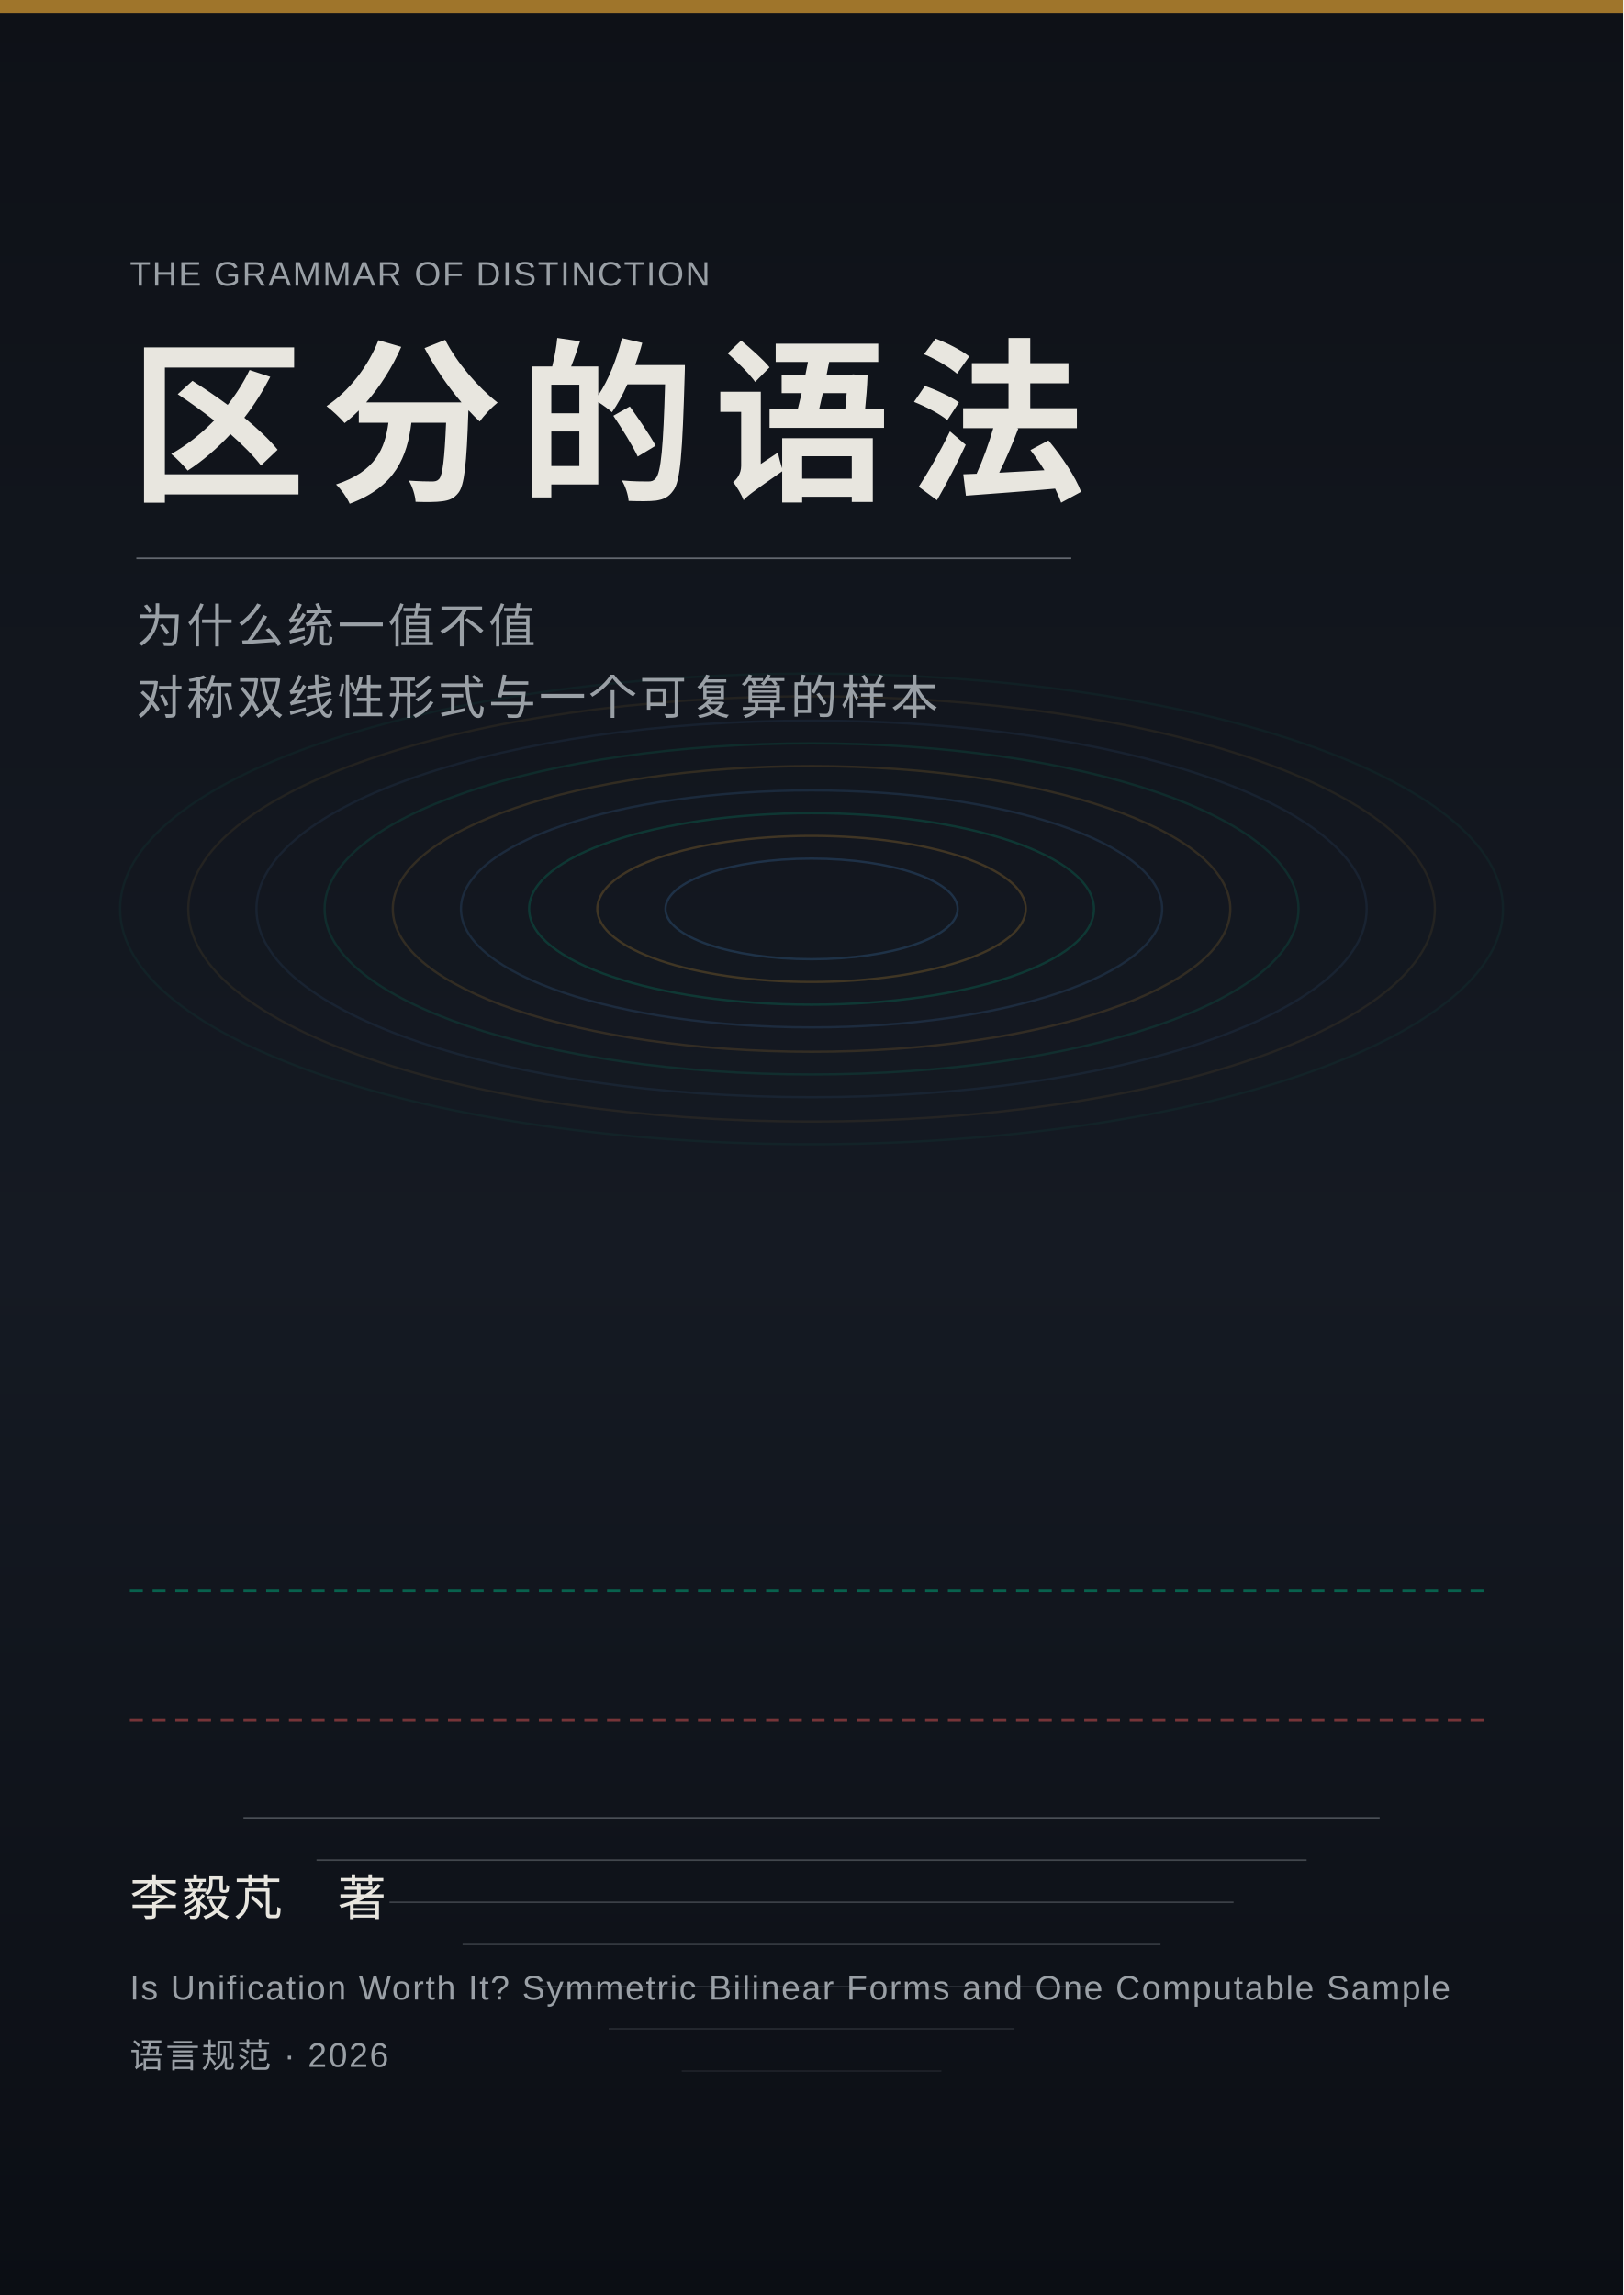
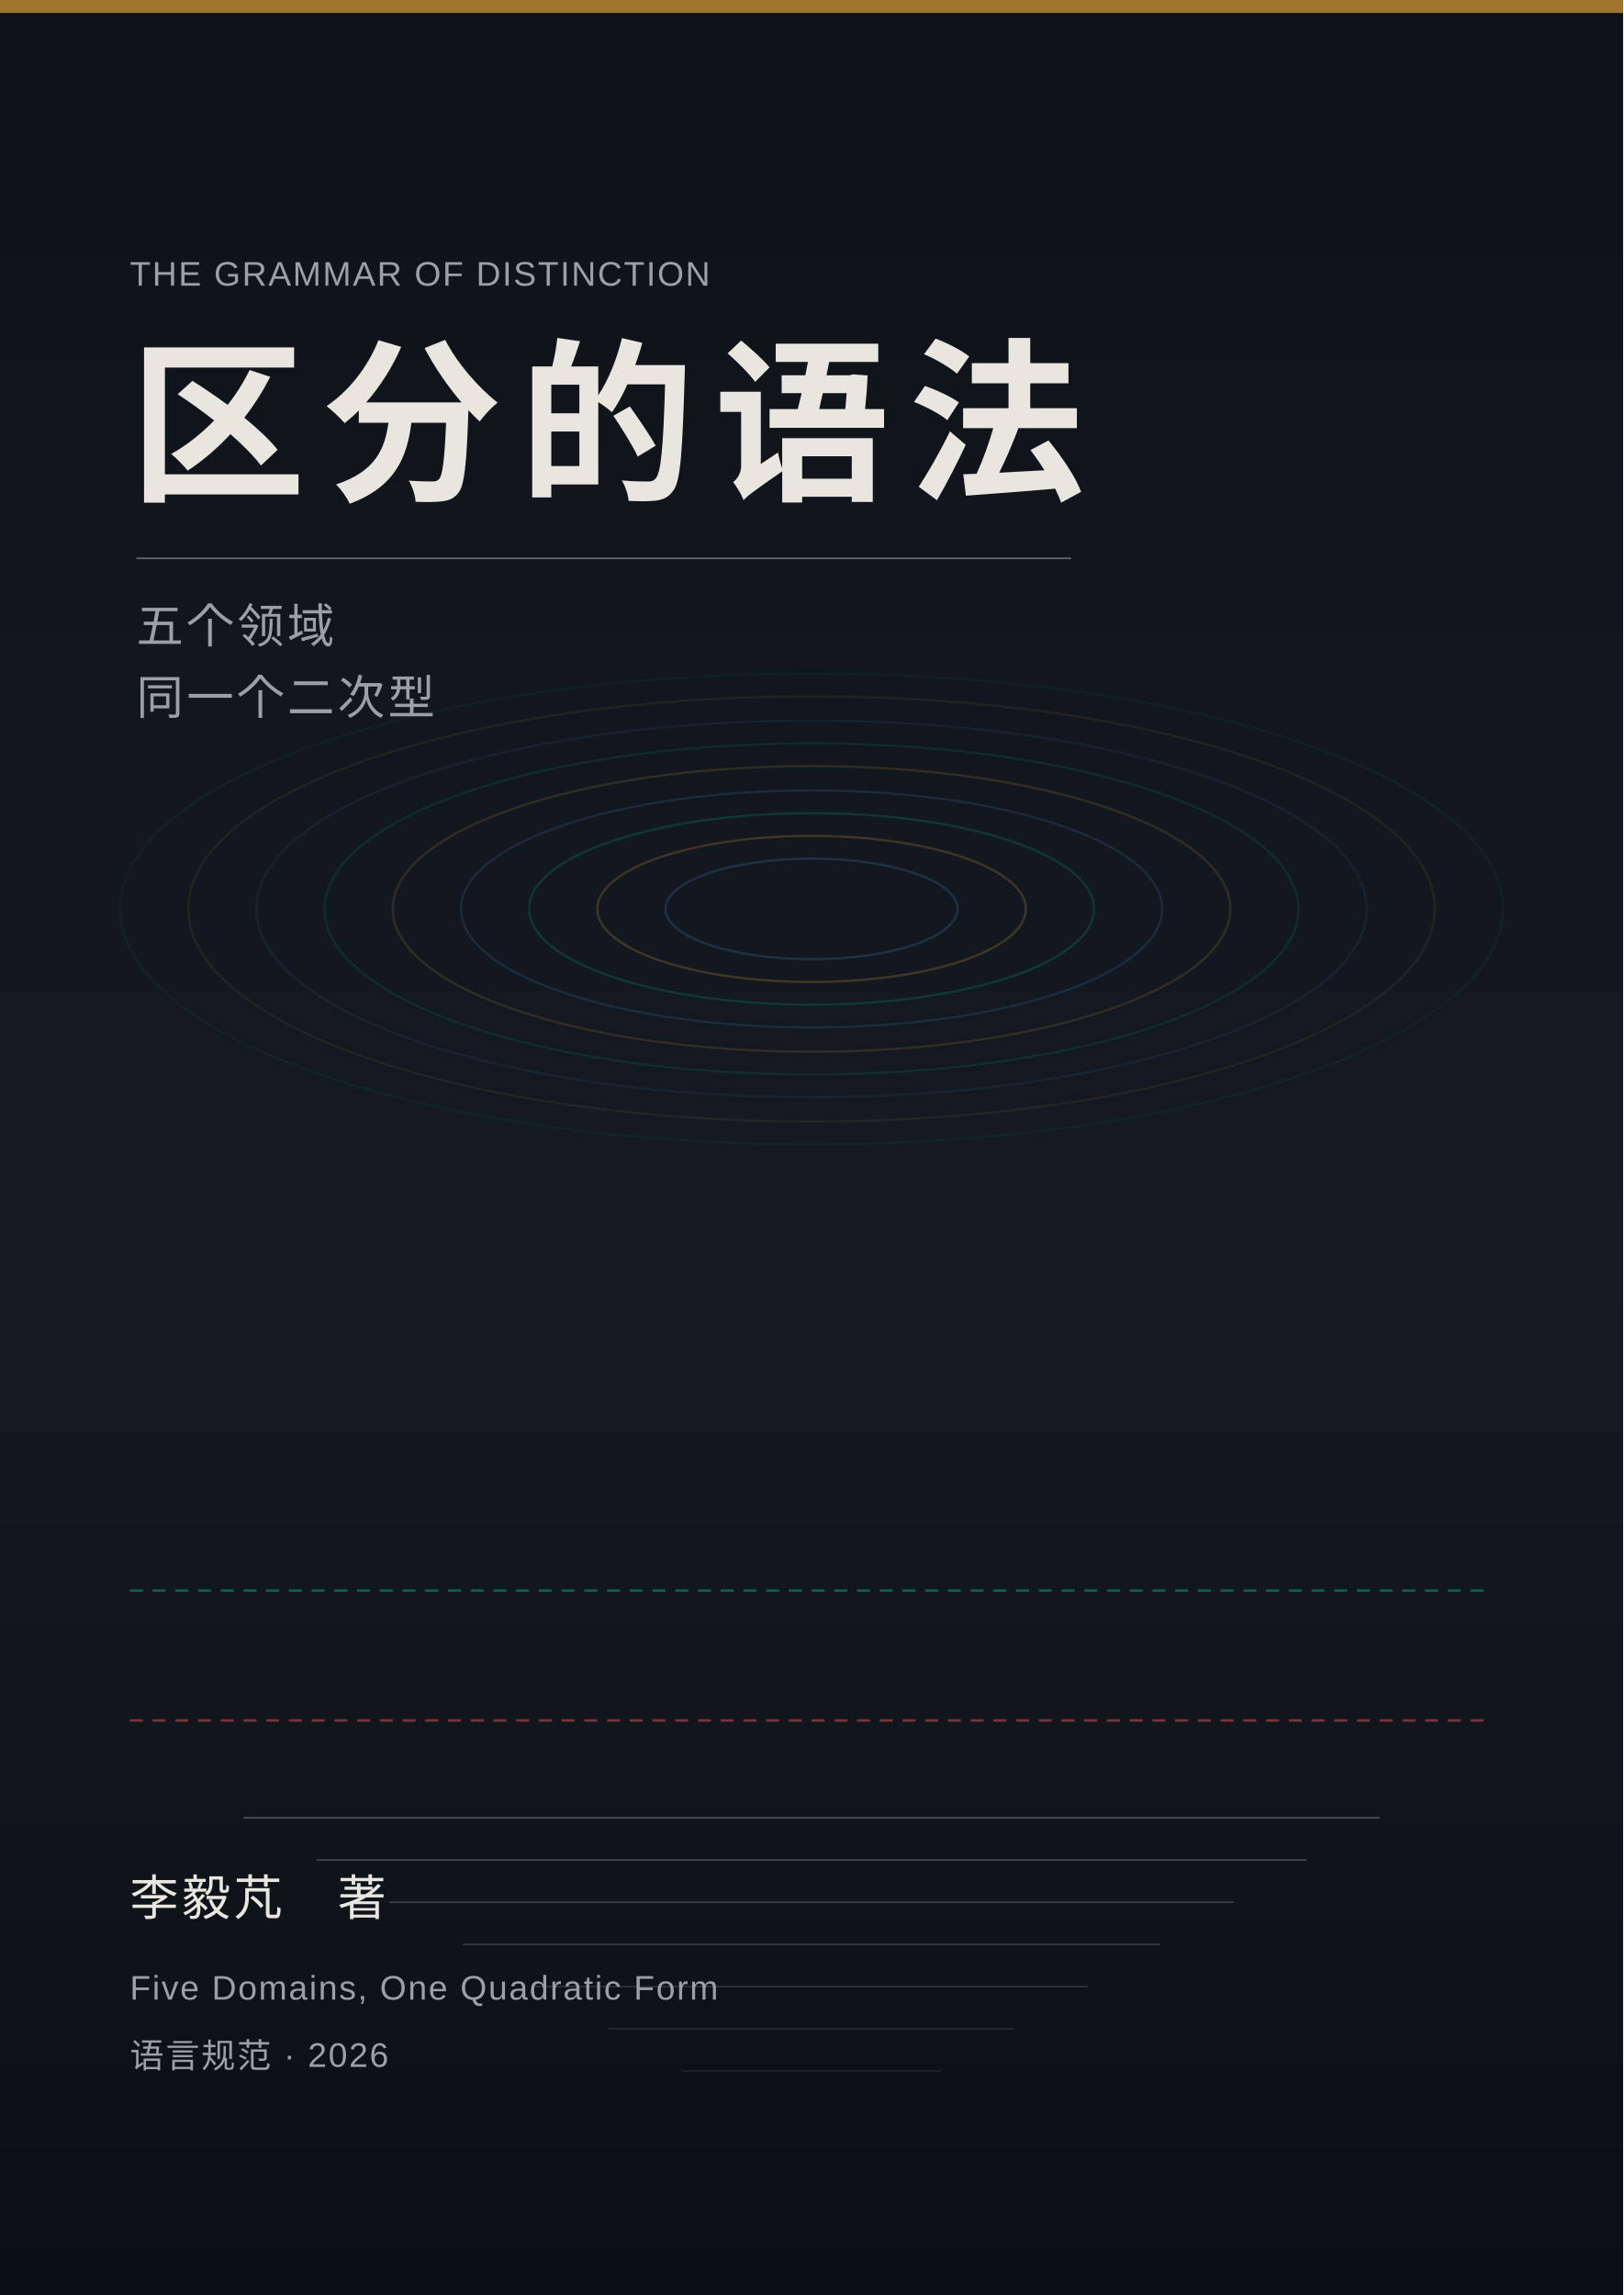
<svg xmlns="http://www.w3.org/2000/svg" viewBox="0 0 1000 1414" width="1000" height="1414">
  <defs>
    <linearGradient id="bg" x1="0" y1="0" x2="0" y2="1">
      <stop offset="0" stop-color="#0e1117" />
      <stop offset="0.55" stop-color="#151a23" />
      <stop offset="1" stop-color="#0b0e14" />
    </linearGradient>
  </defs>
  <rect x="0" y="0" width="1000" height="1414" fill="url(#bg)" />
  <rect x="0" y="0" width="1000" height="8" fill="#b8862f" opacity="0.85" />
  <ellipse cx="500" cy="560" rx="90" ry="31" fill="none" stroke="#3a6ea5" stroke-width="1.4" opacity="0.300" />
  <ellipse cx="500" cy="560" rx="132" ry="45" fill="none" stroke="#b8862f" stroke-width="1.4" opacity="0.272" />
  <ellipse cx="500" cy="560" rx="174" ry="59" fill="none" stroke="#009E73" stroke-width="1.4" opacity="0.244" />
  <ellipse cx="500" cy="560" rx="216" ry="73" fill="none" stroke="#3a6ea5" stroke-width="1.4" opacity="0.216" />
  <ellipse cx="500" cy="560" rx="258" ry="88" fill="none" stroke="#b8862f" stroke-width="1.4" opacity="0.188" />
  <ellipse cx="500" cy="560" rx="300" ry="102" fill="none" stroke="#009E73" stroke-width="1.4" opacity="0.160" />
  <ellipse cx="500" cy="560" rx="342" ry="116" fill="none" stroke="#3a6ea5" stroke-width="1.4" opacity="0.132" />
  <ellipse cx="500" cy="560" rx="384" ry="131" fill="none" stroke="#b8862f" stroke-width="1.4" opacity="0.104" />
  <ellipse cx="500" cy="560" rx="426" ry="145" fill="none" stroke="#009E73" stroke-width="1.4" opacity="0.076" />
  <line x1="80" y1="980" x2="920" y2="980" stroke="#009E73" stroke-width="1.6" opacity="0.55" stroke-dasharray="8,6" />
  <line x1="80" y1="1060" x2="920" y2="1060" stroke="#c94f4f" stroke-width="1.6" opacity="0.55" stroke-dasharray="8,6" />
  <line x1="150" y1="1120" x2="850" y2="1120" stroke="#9aa0a6" stroke-width="1" opacity="0.42" />
  <line x1="195" y1="1146" x2="805" y2="1146" stroke="#9aa0a6" stroke-width="1" opacity="0.37" />
  <line x1="240" y1="1172" x2="760" y2="1172" stroke="#9aa0a6" stroke-width="1" opacity="0.32" />
  <line x1="285" y1="1198" x2="715" y2="1198" stroke="#9aa0a6" stroke-width="1" opacity="0.27" />
  <line x1="330" y1="1224" x2="670" y2="1224" stroke="#9aa0a6" stroke-width="1" opacity="0.22" />
  <line x1="375" y1="1250" x2="625" y2="1250" stroke="#9aa0a6" stroke-width="1" opacity="0.17" />
  <line x1="420" y1="1276" x2="580" y2="1276" stroke="#9aa0a6" stroke-width="1" opacity="0.12" />
  <style>
text{font-family:'Microsoft YaHei','SimHei',Arial,sans-serif;}
.ttl{font-size:108px;font-weight:700;letter-spacing:12px;fill:#e8e6df;}
.sub{font-size:29px;fill:#9aa0a6;letter-spacing:2px;}
.eng{font-size:21px;fill:#9aa0a6;letter-spacing:1px;}
.au{font-size:30px;fill:#e8e6df;letter-spacing:2px;}
.rule{stroke:#9aa0a6;stroke-width:1;opacity:0.6;}
</style>
  <text x="80" y="176" class="eng">THE GRAMMAR OF DISTINCTION</text>
  <text x="80" y="300" class="ttl">区分的语法</text>
  <line x1="84" y1="344" x2="660" y2="344" class="rule" />
-   <text x="84" y="396" class="sub">为什么统一值不值</text>
-   <text x="84" y="440" class="sub">对称双线性形式与一个可复算的样本</text>
+   <text x="84" y="396" class="sub">五个领域</text>
+   <text x="84" y="440" class="sub">同一个二次型</text>
  <text x="80" y="1180" class="au">李毅芃　著</text>
-   <text x="80" y="1232" class="eng">Is Unification Worth It? Symmetric Bilinear Forms and One Computable Sample</text>
+   <text x="80" y="1232" class="eng">Five Domains, One Quadratic Form</text>
  <text x="80" y="1274" class="eng">语言规范 · 2026</text>
</svg>
